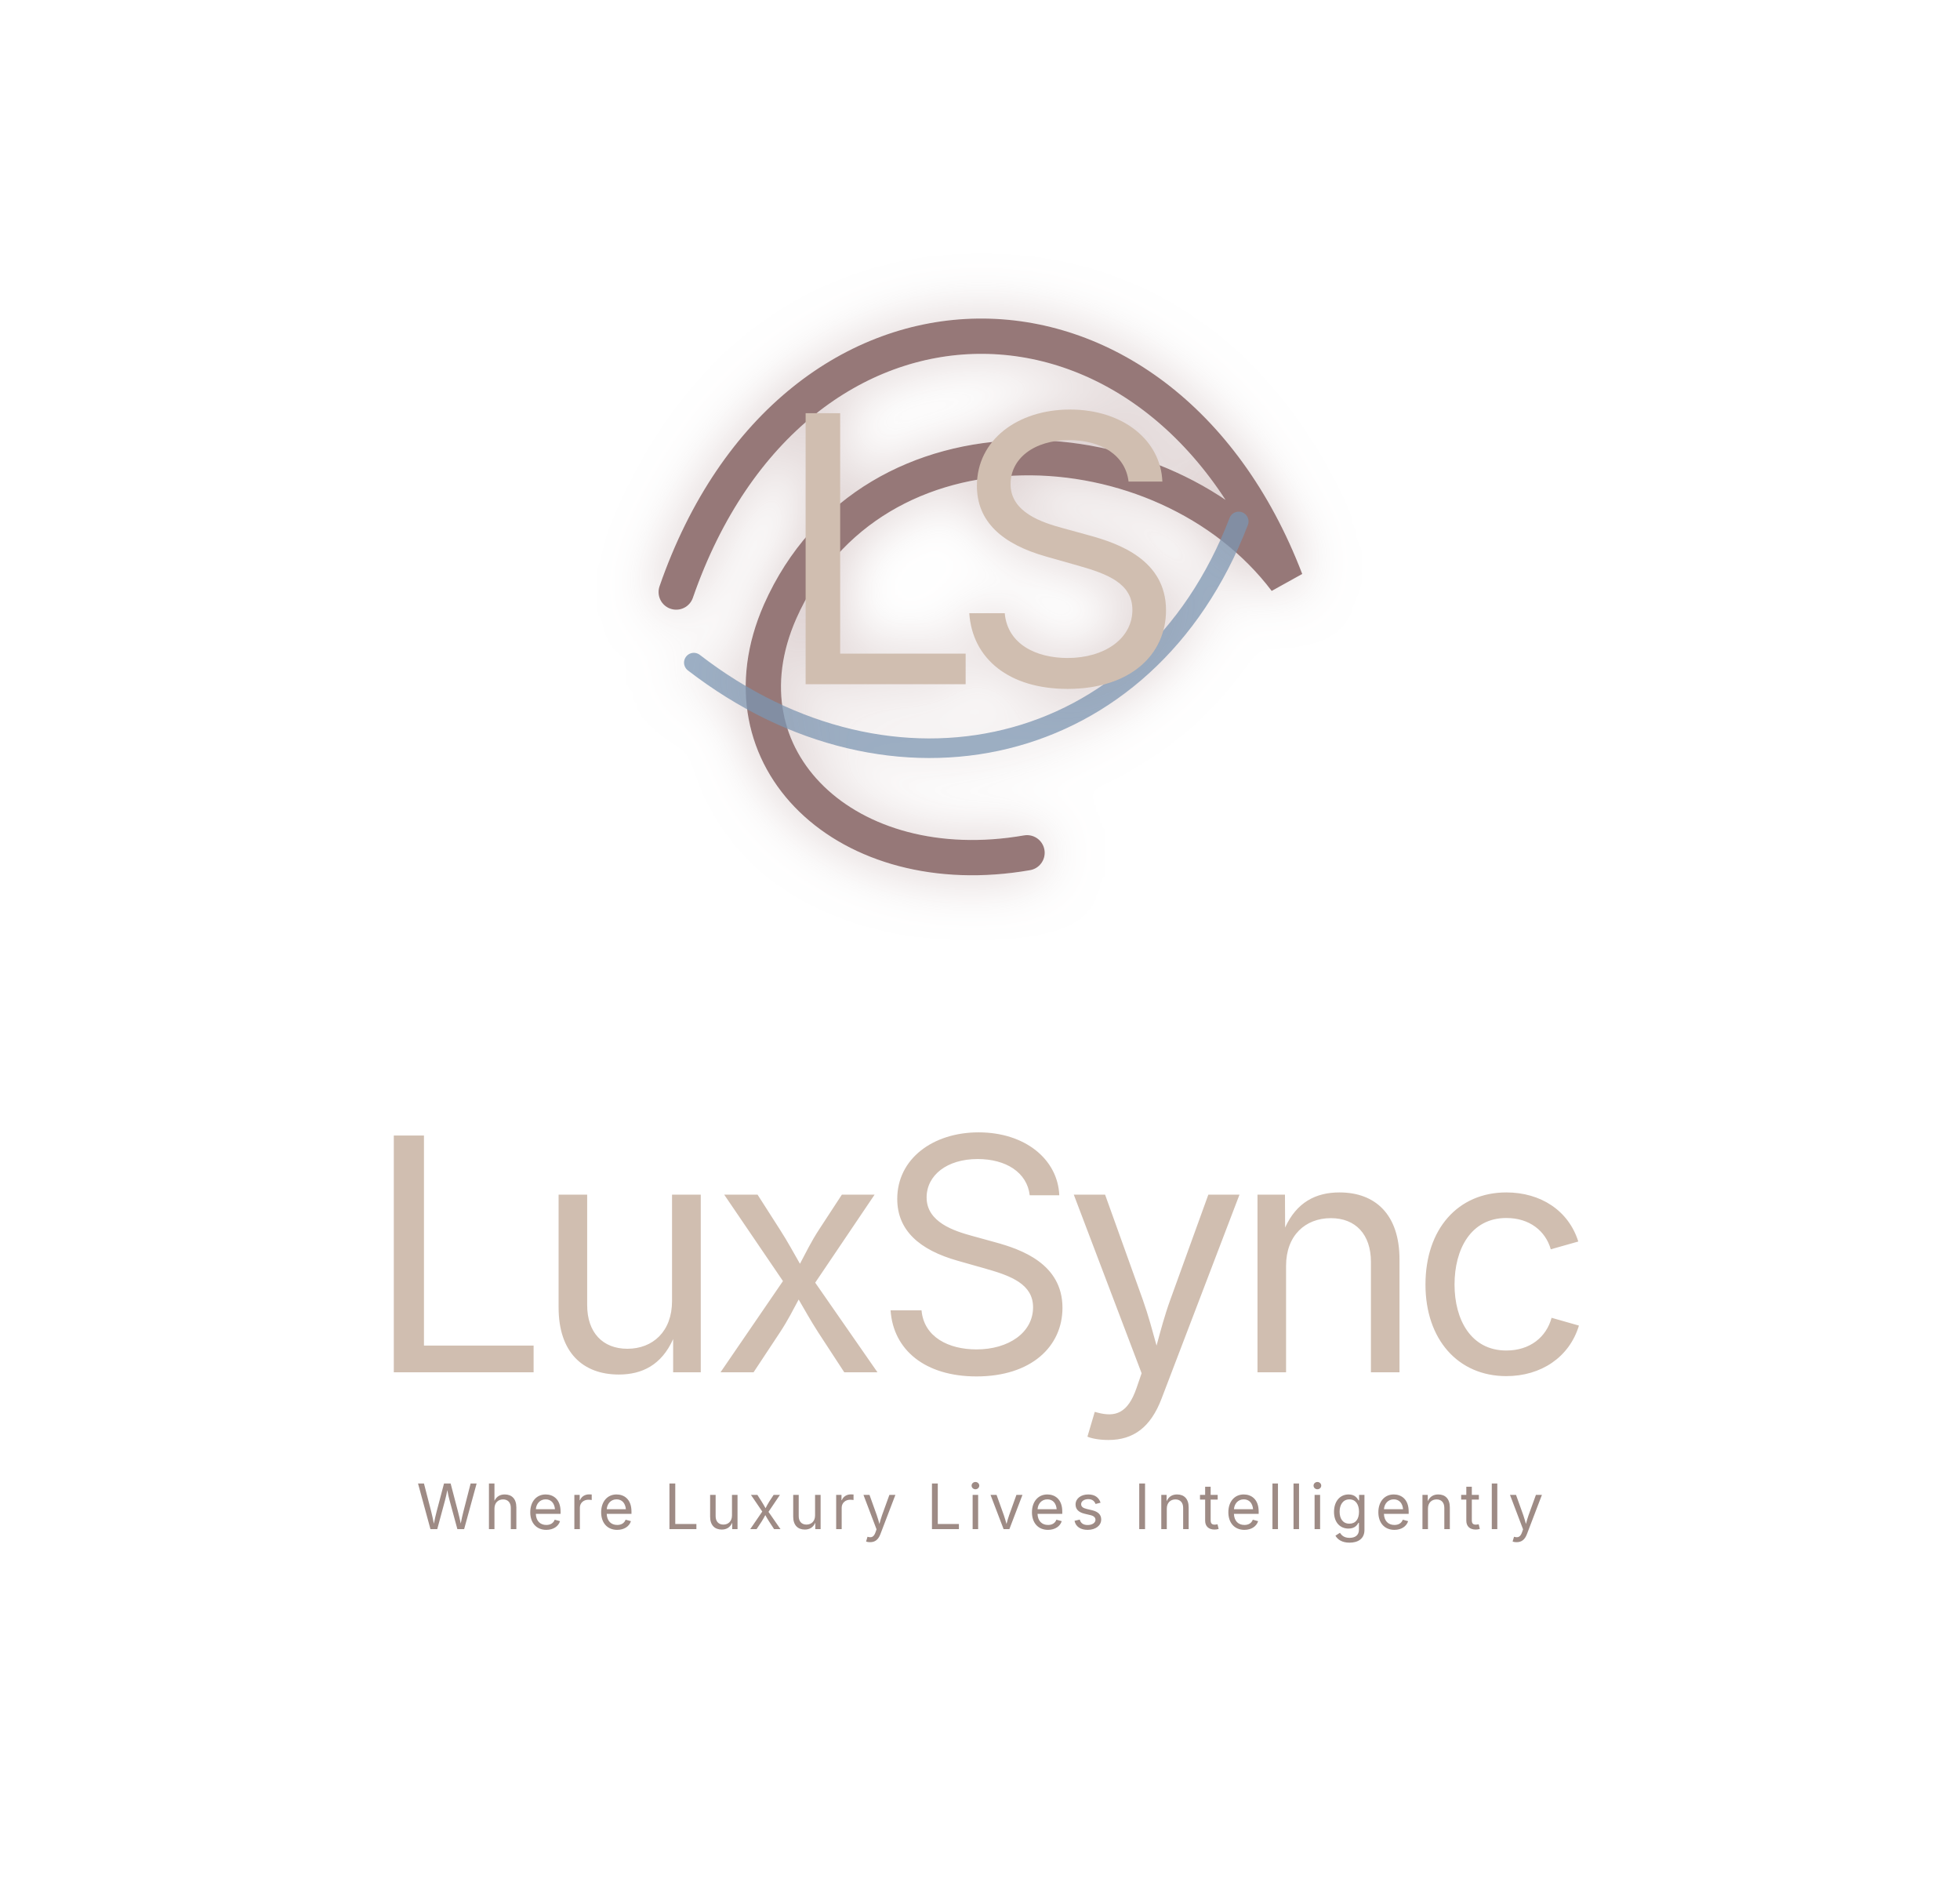
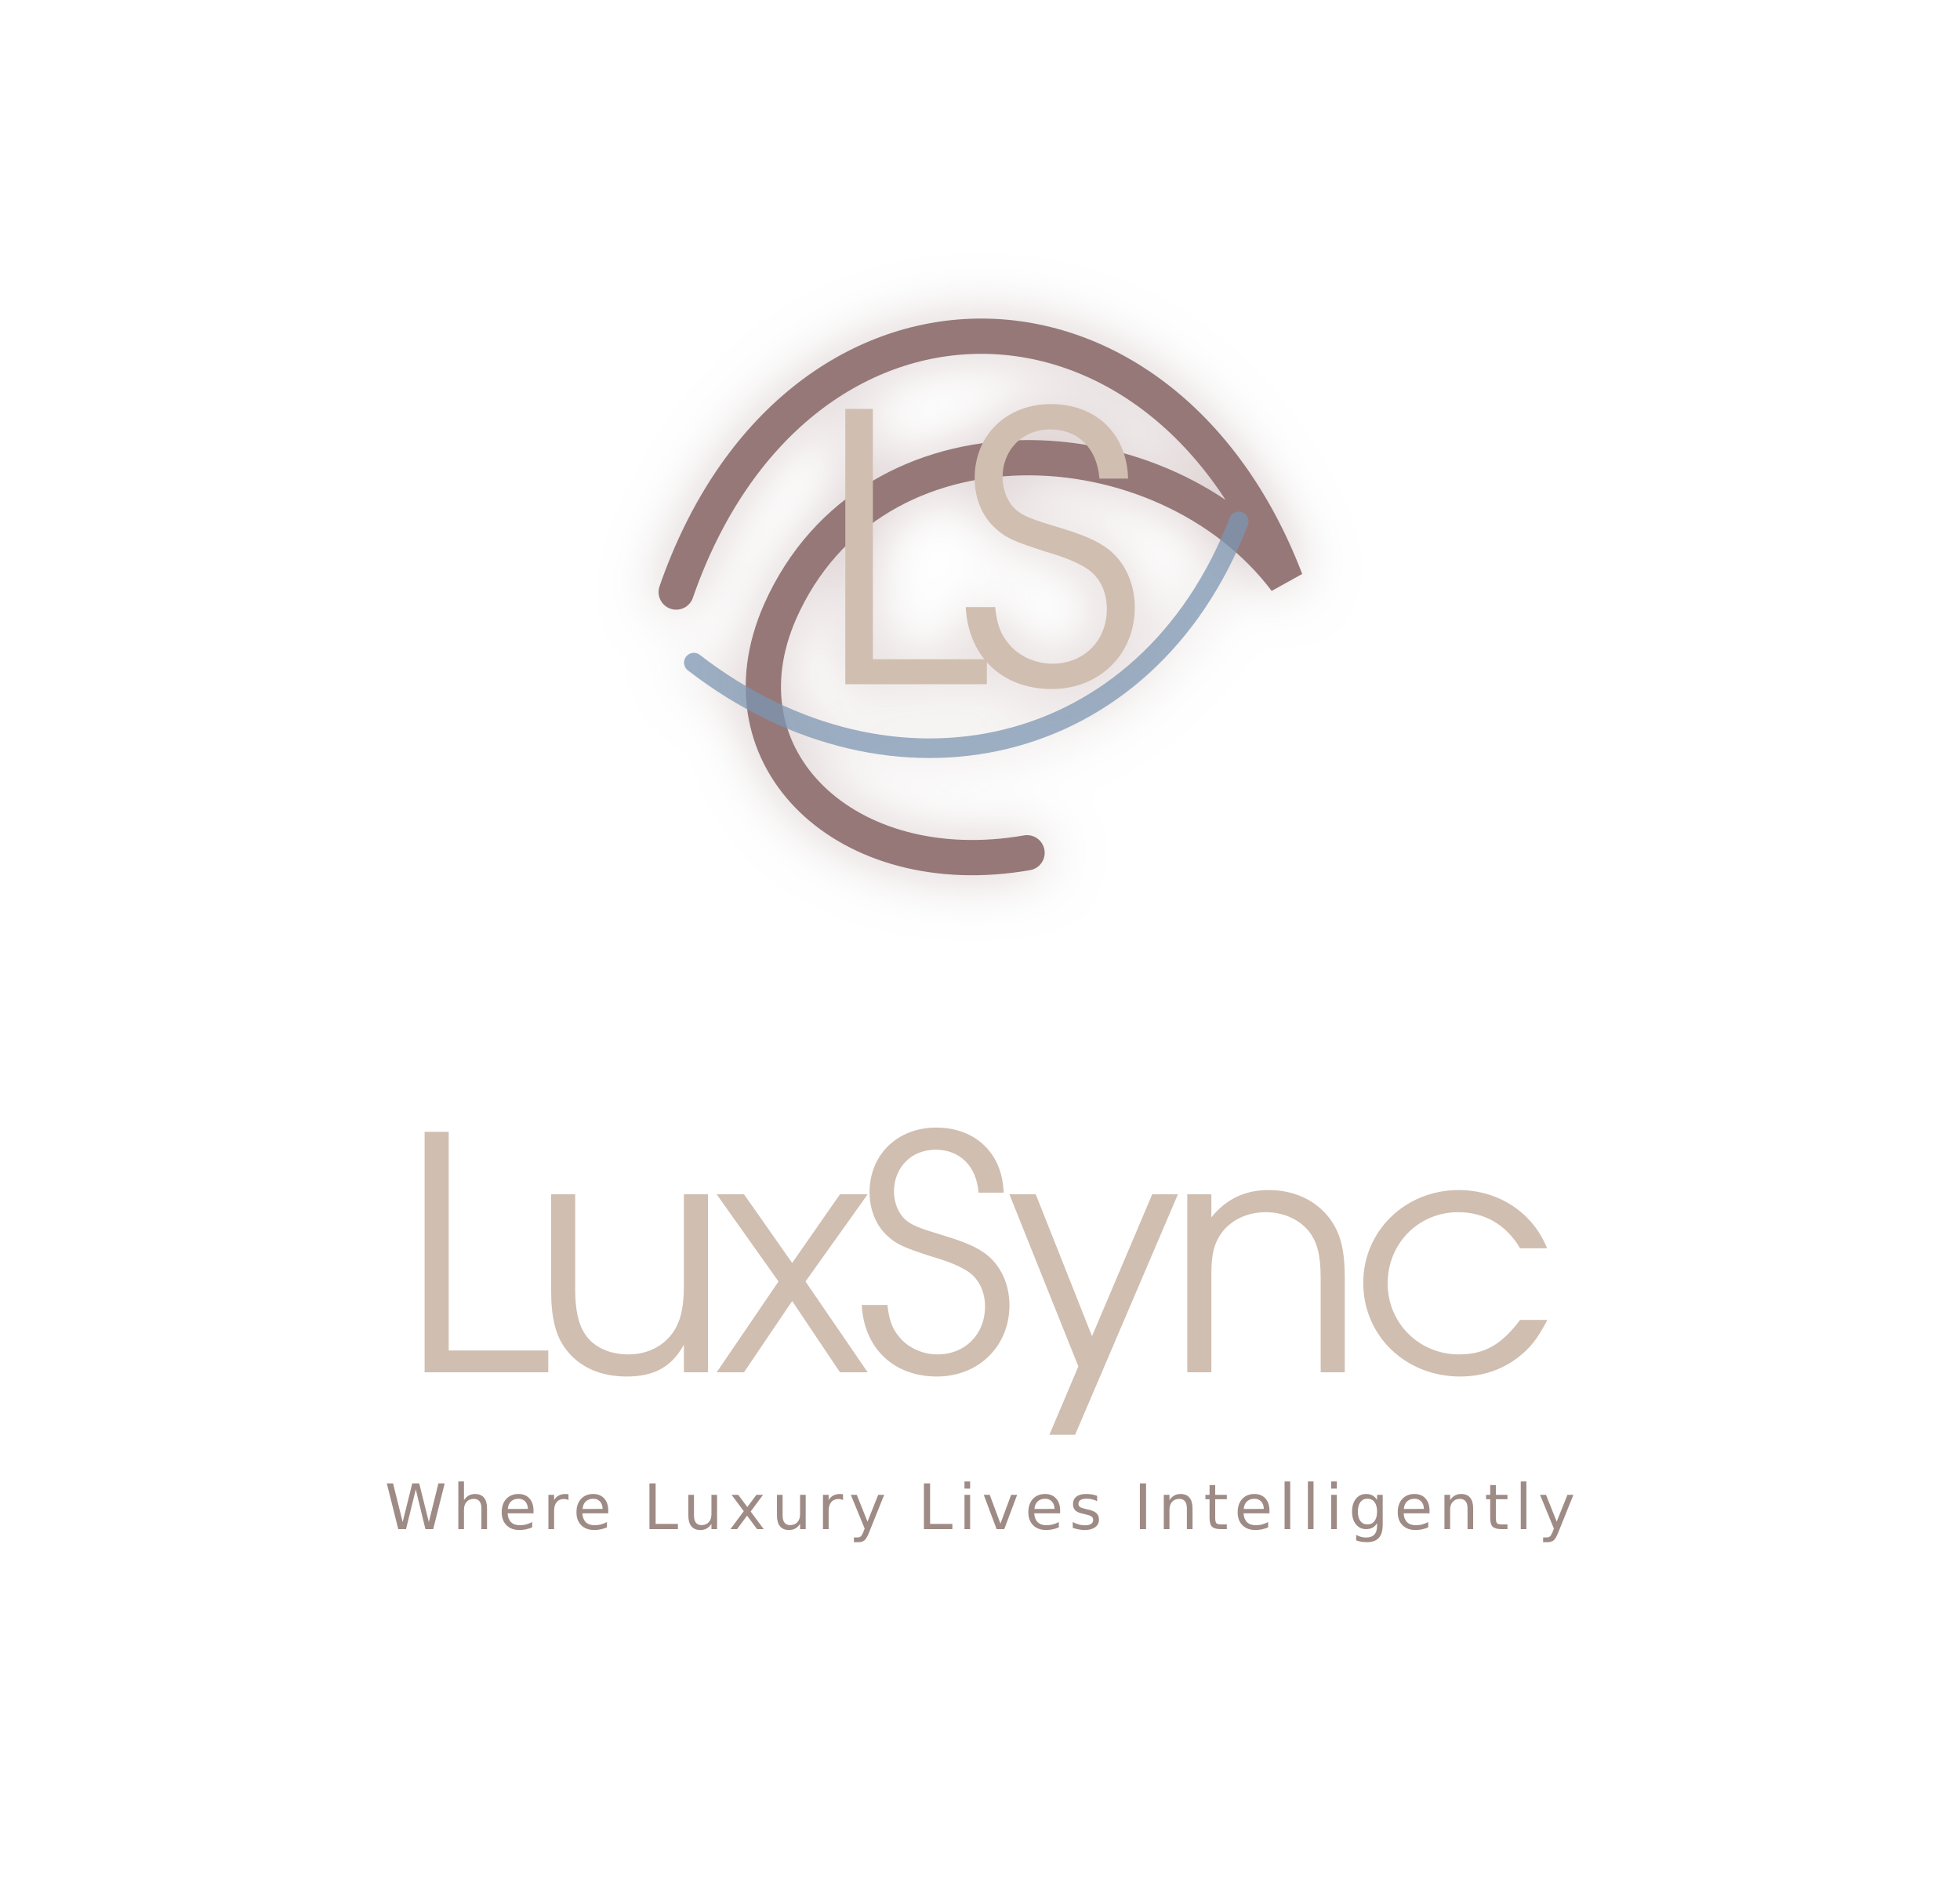
<svg xmlns="http://www.w3.org/2000/svg" width="1000" height="960" viewBox="0 0 1000 960" role="img" aria-label="LuxSync stacked logo lockup">
  <defs>
    <linearGradient id="bg" x1="0" y1="0" x2="1" y2="1">
      <stop stop-color="#0D1526" />
      <stop offset="1" stop-color="#172036" />
    </linearGradient>
    <linearGradient id="navyDrift" x1="0" y1="0" x2="0" y2="1">
      <stop stop-color="#0D1526" />
      <stop offset="1" stop-color="#172036" />
    </linearGradient>
    <linearGradient id="warmVeil" x1="0" y1="1" x2="0" y2="0">
      <stop stop-color="#D0BEB0" stop-opacity=".72" />
      <stop offset="1" stop-color="#D0BEB0" stop-opacity="0" />
    </linearGradient>
    <linearGradient id="lavenderMist" x1="0" y1="0" x2="1" y2="1">
      <stop stop-color="#7B96B2" stop-opacity=".55" />
      <stop offset="1" stop-color="#7B96B2" stop-opacity="0" />
    </linearGradient>
    <radialGradient id="roseDrift">
      <stop stop-color="#967878" stop-opacity=".85" />
      <stop offset="1" stop-color="#967878" stop-opacity="0" />
    </radialGradient>
    <radialGradient id="softLight">
      <stop stop-color="#D0BEB0" />
      <stop offset=".32" stop-color="#967878" stop-opacity=".7" />
      <stop offset="1" stop-color="#967878" stop-opacity="0" />
    </radialGradient>
    <filter id="roseGlow" x="-80%" y="-80%" width="260%" height="260%">
      <feGaussianBlur stdDeviation="14" result="b" />
      <feColorMatrix in="b" values="0 0 0 0 .588 0 0 0 0 .471 0 0 0 0 .471 0 0 0 .75 0" />
      <feMerge>
        <feMergeNode />
        <feMergeNode in="SourceGraphic" />
      </feMerge>
    </filter>
    <filter id="steelGlow" x="-80%" y="-80%" width="260%" height="260%">
      <feGaussianBlur stdDeviation="10" result="b" />
      <feColorMatrix in="b" values="0 0 0 0 .482 0 0 0 0 .588 0 0 0 0 .698 0 0 0 .7 0" />
      <feMerge>
        <feMergeNode />
        <feMergeNode in="SourceGraphic" />
      </feMerge>
    </filter>
    <filter id="shadow" x="-30%" y="-30%" width="160%" height="160%">
      <feDropShadow dx="0" dy="14" stdDeviation="18" flood-color="#0D1526" flood-opacity=".6" />
    </filter>
    <filter id="suedeNoise" x="0" y="0" width="100%" height="100%">
      <feTurbulence baseFrequency=".7" numOctaves="4" seed="23" type="fractalNoise" result="n" />
      <feColorMatrix in="n" type="saturate" values="0" result="g" />
      <feComponentTransfer in="g">
        <feFuncA type="table" tableValues="0 .15" />
      </feComponentTransfer>
      <feBlend in="SourceGraphic" mode="soft-light" />
    </filter>
    <style>
-       .display{font-family:'Manrope','system-ui','-apple-system','sans-serif'}
-       .body{font-family:'Inter','system-ui','-apple-system','sans-serif'}
+       .display{font-family:'Century Gothic','URW Gothic','DejaVu Sans',sans-serif}
+       .body{font-family:Candara,'DejaVu Sans',sans-serif}
      .mono{font-family:Consolas,'DejaVu Sans Mono',monospace}
      .line{fill:none;stroke:#967878;stroke-width:18;stroke-linecap:round;stroke-linejoin:round}
      .line2{fill:none;stroke:#D0BEB0;stroke-width:12;stroke-linecap:round;stroke-linejoin:round}
      .soft{fill:#172036;stroke:#967878;stroke-opacity:.55;stroke-width:3}
    </style>
  </defs>
  <g transform="translate(244 28)">
    <g transform="translate(256 256)" filter="url(#roseGlow)">
      <path d="M-155 18 C-95-155 92-155 156 12 C94-70-55-78-102 28 C-135 103-68 167 24 151" fill="none" stroke="#967878" stroke-width="18" stroke-linecap="round" />
      <path d="M132-18 C85 104-45 132-146 54" fill="none" stroke="#7B96B2" stroke-width="10" stroke-linecap="round" opacity=".75" />
      <text x="0" y="65" class="display" font-size="190" fill="#D0BEB0" text-anchor="middle" letter-spacing="-18">LS</text>
    </g>
  </g>
  <text x="500" y="700" class="display" font-size="166" fill="#D0BEB0" text-anchor="middle" letter-spacing="-8">LuxSync</text>
  <text x="500" y="780" class="body" font-size="32" fill="#9E8B85" text-anchor="middle" letter-spacing="3">Where Luxury Lives Intelligently</text>
</svg>
